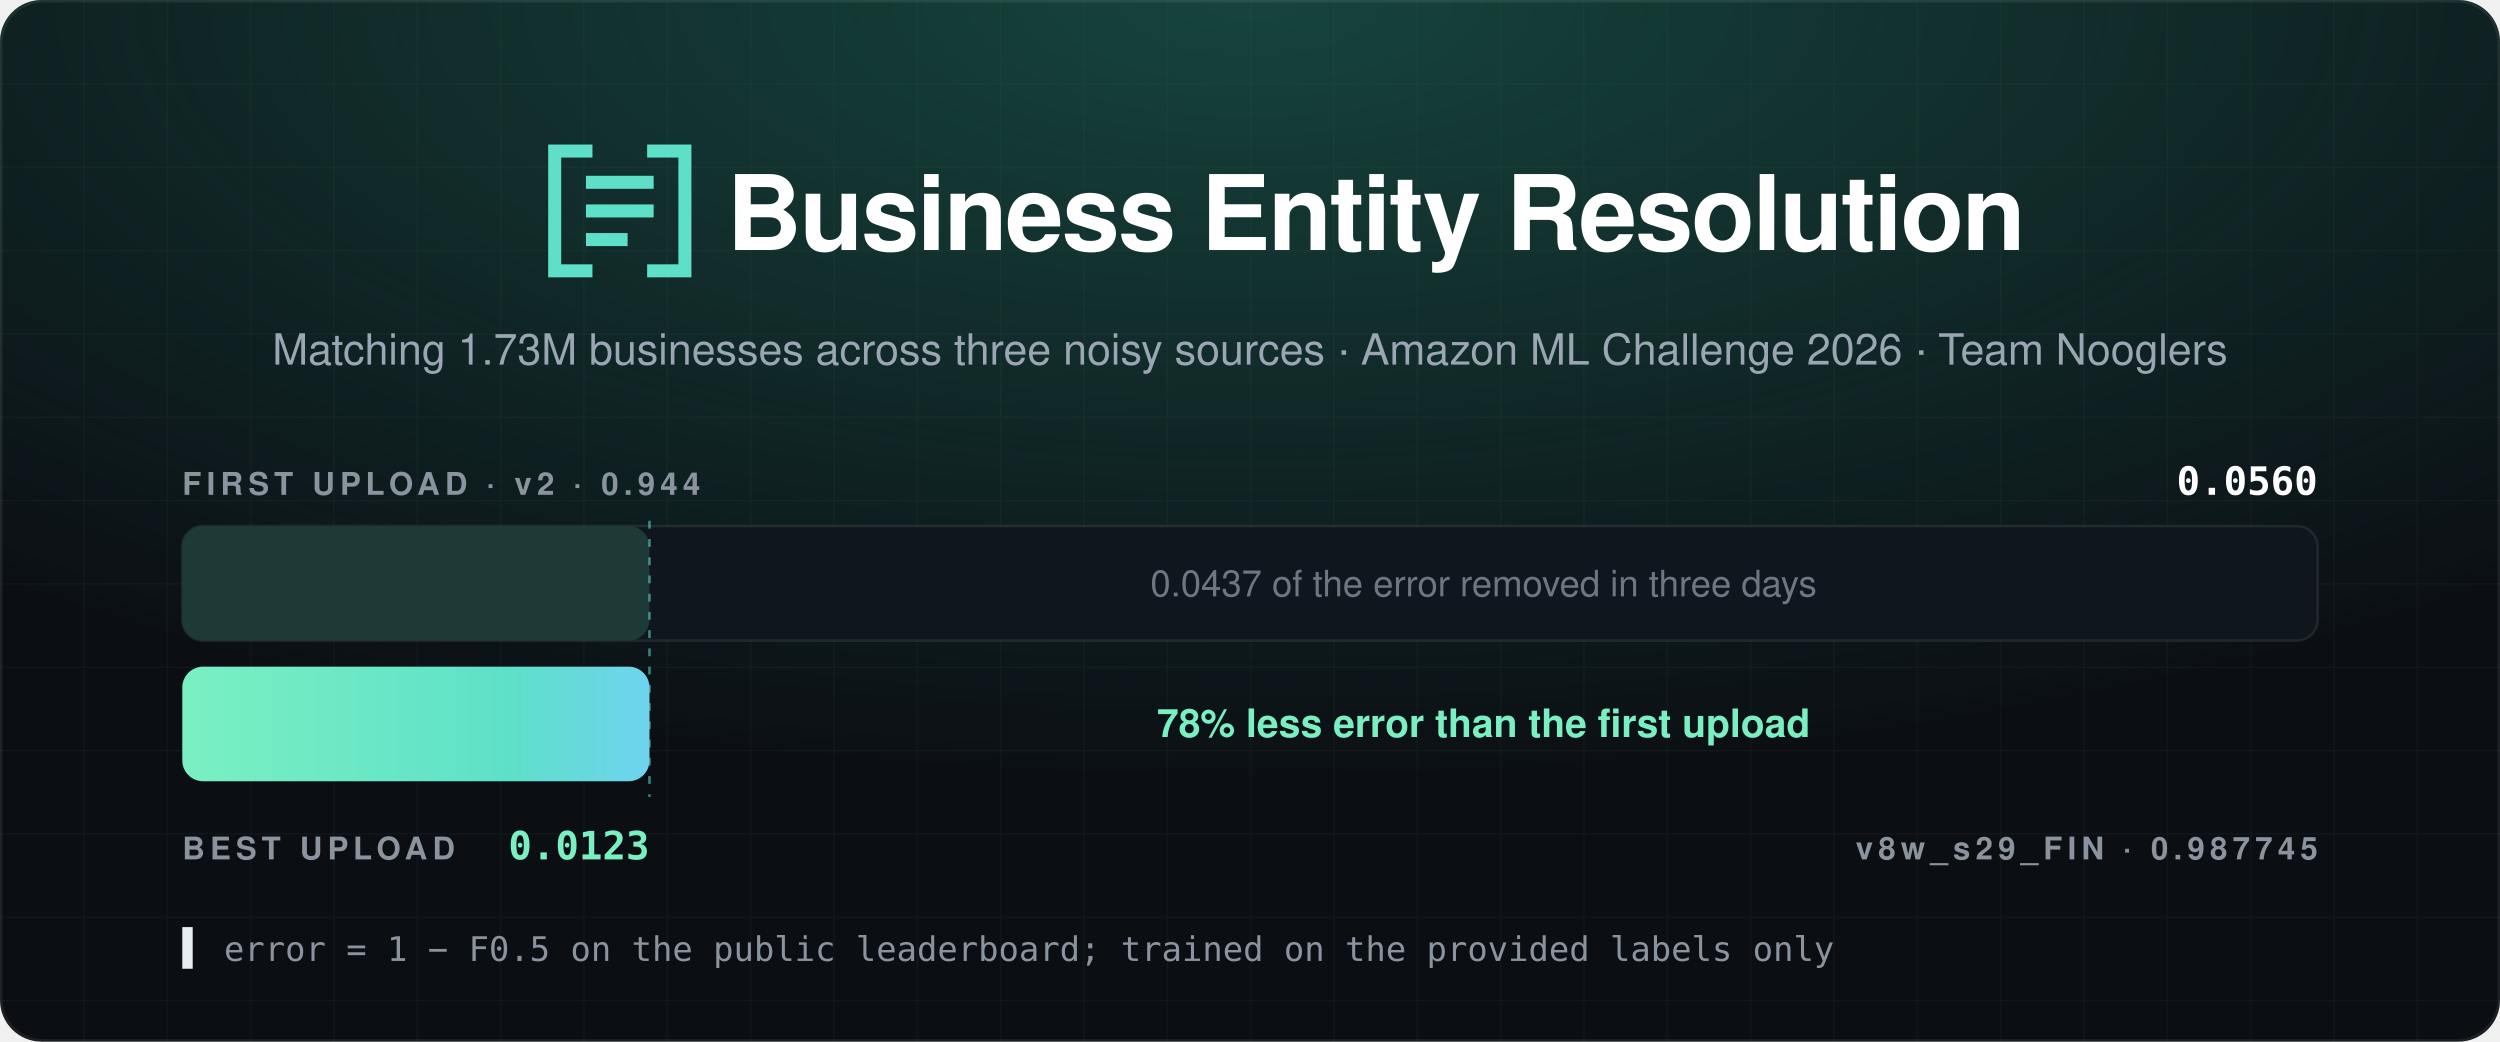
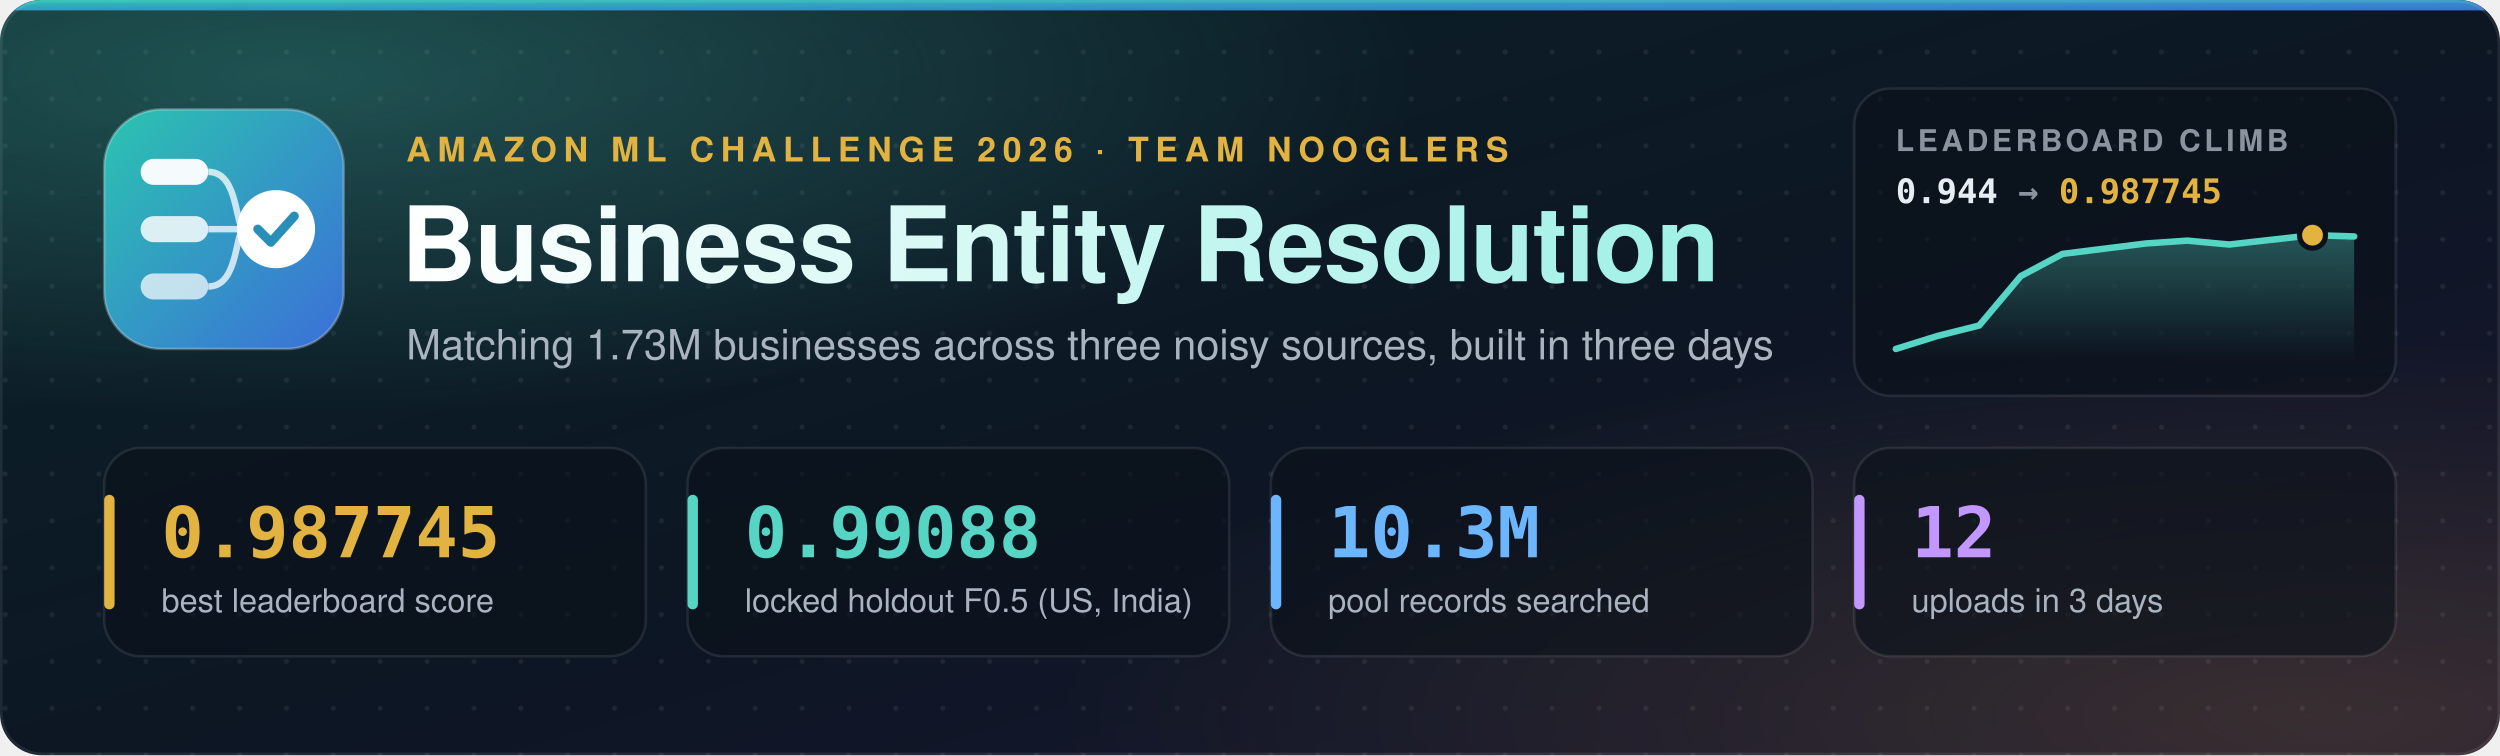
- <svg xmlns="http://www.w3.org/2000/svg" width="960" height="400" viewBox="0 0 960 400">
-   <rect width="960" height="400" rx="14" fill="none" />
+ <svg xmlns="http://www.w3.org/2000/svg" width="960" height="290" viewBox="0 0 960 290">
+   <rect width="960" height="290" rx="14" fill="none" />
  <defs>
-     <radialGradient id="glow" cx="0.5" cy="0" r="0.75">
-       <stop offset="0" stop-color="#1f6f5f" stop-opacity="0.55" />
-       <stop offset="1" stop-color="#1f6f5f" stop-opacity="0" />
+     <linearGradient id="bg" x1="0" y1="0" x2="1" y2="1">
+       <stop offset="0" stop-color="#0b2328" />
+       <stop offset="0.55" stop-color="#0d1624" />
+       <stop offset="1" stop-color="#1a1530" />
+     </linearGradient>
+     <radialGradient id="glow1" cx="0.12" cy="0.1" r="0.45">
+       <stop offset="0" stop-color="#56d4c4" stop-opacity="0.28" />
+       <stop offset="1" stop-color="#56d4c4" stop-opacity="0" />
    </radialGradient>
-     <pattern id="grid" width="32" height="32" patternUnits="userSpaceOnUse">
-       <path d="M32 0 H0 V32" fill="none" stroke="#ffffff" stroke-opacity="0.035" />
+     <radialGradient id="glow2" cx="0.92" cy="0.95" r="0.5">
+       <stop offset="0" stop-color="#e3b341" stop-opacity="0.16" />
+       <stop offset="1" stop-color="#e3b341" stop-opacity="0" />
+     </radialGradient>
+     <pattern id="dots" width="18" height="18" patternUnits="userSpaceOnUse">
+       <circle cx="2" cy="2" r="1" fill="#ffffff" opacity="0.07" />
    </pattern>
-     <linearGradient id="mint" x1="0" y1="0" x2="1" y2="0">
-       <stop offset="0" stop-color="#7af0c2" />
-       <stop offset="0.7" stop-color="#5ee0c8" />
-       <stop offset="1" stop-color="#6fd3f0" />
+     <linearGradient id="title" x1="0" y1="0" x2="1" y2="0">
+       <stop offset="0" stop-color="#ffffff" />
+       <stop offset="1" stop-color="#9ff0e6" />
+     </linearGradient>
+     <linearGradient id="tile" x1="0" y1="0" x2="1" y2="1">
+       <stop offset="0" stop-color="#2bc4b0" />
+       <stop offset="1" stop-color="#3b6fd8" />
+     </linearGradient>
+     <linearGradient id="area" x1="0" y1="0" x2="0" y2="1">
+       <stop offset="0" stop-color="#56d4c4" stop-opacity="0.35" />
+       <stop offset="1" stop-color="#56d4c4" stop-opacity="0" />
    </linearGradient>
    <clipPath id="card">
-       <rect width="960" height="400" rx="16" />
+       <rect width="960" height="290" rx="16" />
    </clipPath>
  </defs>
  <g clip-path="url(#card)">
-     <rect width="960" height="400" fill="#0b0f14" />
-     <rect width="960" height="400" fill="url(#grid)" />
-     <rect width="960" height="400" fill="url(#glow)" />
+     <rect width="960" height="290" fill="url(#bg)" />
+     <rect width="960" height="290" fill="url(#dots)" />
+     <rect width="960" height="290" fill="url(#glow1)" />
+     <rect width="960" height="290" fill="url(#glow2)" />
+     <rect width="960" height="4" fill="url(#tile)" />
  </g>
-   <rect x="0.5" y="0.5" width="959" height="399" rx="16" fill="none" stroke="#ffffff" stroke-opacity="0.07" />
-   <path d="M225.0,58 H213.0 V104 H225.0" fill="none" stroke="#5ee0c8" stroke-width="5" stroke-linecap="square" />
-   <path d="M251.0,58 H263.0 V104 H251.0" fill="none" stroke="#5ee0c8" stroke-width="5" stroke-linecap="square" />
-   <line x1="225.0" y1="70" x2="251.0" y2="70" stroke="#5ee0c8" stroke-width="5" />
-   <line x1="225.0" y1="81" x2="251.0" y2="81" stroke="#5ee0c8" stroke-width="5" />
-   <line x1="225.0" y1="92" x2="241.0" y2="92" stroke="#5ee0c8" stroke-width="5" />
-   <text x="279.0" y="96" font-family="-apple-system, BlinkMacSystemFont, 'Segoe UI', Helvetica, Arial, sans-serif" font-size="40" font-weight="800" letter-spacing="-0.8" fill="#ffffff">Business Entity Resolution</text>
-   <text x="480.0" y="140" text-anchor="middle" font-family="-apple-system, BlinkMacSystemFont, 'Segoe UI', Helvetica, Arial, sans-serif" font-size="16.5" fill="#9aa6b2">Matching 1.73M businesses across three noisy sources  ·  Amazon ML Challenge 2026  ·  Team Nooglers</text>
-   <text x="70" y="190" font-family="-apple-system, BlinkMacSystemFont, 'Segoe UI', Helvetica, Arial, sans-serif" font-size="12" font-weight="600" letter-spacing="2" fill="#8b949e">FIRST UPLOAD  ·  v2  ·  0.944</text>
-   <text x="890" y="190" text-anchor="end" font-family="ui-monospace, SFMono-Regular, Menlo, Consolas, monospace" font-size="15" font-weight="800" fill="#ffffff">0.0560</text>
-   <rect x="70" y="202" width="820" height="44" rx="8" fill="#10161d" stroke="#ffffff" stroke-opacity="0.08" />
-   <rect x="70" y="202" width="179.4" height="44" rx="8" fill="#1d3a36" />
-   <line x1="249.4" y1="200" x2="249.4" y2="306" stroke="#5ee0c8" stroke-opacity="0.55" stroke-dasharray="3 4" />
-   <text x="569.7" y="229" text-anchor="middle" font-family="-apple-system, BlinkMacSystemFont, 'Segoe UI', Helvetica, Arial, sans-serif" font-size="14" fill="#6e7781">0.0437 of the error removed in three days</text>
-   <rect x="70" y="256" width="179.4" height="44" rx="8" fill="url(#mint)" />
-   <text x="569.7" y="283" text-anchor="middle" font-family="-apple-system, BlinkMacSystemFont, 'Segoe UI', Helvetica, Arial, sans-serif" font-size="15" font-weight="700" fill="#7af0c2">78% less error than the first upload</text>
-   <text x="70" y="330" font-family="-apple-system, BlinkMacSystemFont, 'Segoe UI', Helvetica, Arial, sans-serif" font-size="12" font-weight="600" letter-spacing="2" fill="#8b949e">BEST UPLOAD</text>
-   <text x="890" y="330" text-anchor="end" font-family="-apple-system, BlinkMacSystemFont, 'Segoe UI', Helvetica, Arial, sans-serif" font-size="12" font-weight="600" letter-spacing="2" fill="#8b949e">v8w_s29_FIN  ·  0.987745</text>
-   <text x="249.4" y="330" text-anchor="end" font-family="ui-monospace, SFMono-Regular, Menlo, Consolas, monospace" font-size="15" font-weight="800" fill="#7af0c2">0.0123</text>
-   <rect x="70" y="356" width="4" height="16" fill="#e6edf3" />
-   <text x="86" y="369" font-family="ui-monospace, SFMono-Regular, Menlo, Consolas, monospace" font-size="13" fill="#8b949e">error = 1 − F0.5 on the public leaderboard; trained on the provided labels only</text>
+   <rect x="0.5" y="0.5" width="959" height="289" rx="16" fill="none" stroke="#ffffff" stroke-opacity="0.08" />
+   <rect x="40" y="42" width="92" height="92" rx="22" fill="url(#tile)" />
+   <rect x="40" y="42" width="92" height="92" rx="22" fill="none" stroke="#ffffff" stroke-opacity="0.25" />
+   <path d="M80,66 C92,66 90,88 94,88" fill="none" stroke="#ffffff" stroke-width="2.5" opacity="0.75" />
+   <rect x="54" y="61" width="26" height="10" rx="5" fill="#ffffff" opacity="0.95" />
+   <path d="M80,88 C92,88 90,88 94,88" fill="none" stroke="#ffffff" stroke-width="2.5" opacity="0.75" />
+   <rect x="54" y="83" width="26" height="10" rx="5" fill="#ffffff" opacity="0.83" />
+   <path d="M80,110 C92,110 90,88 94,88" fill="none" stroke="#ffffff" stroke-width="2.5" opacity="0.75" />
+   <rect x="54" y="105" width="26" height="10" rx="5" fill="#ffffff" opacity="0.71" />
+   <circle cx="106" cy="88" r="15" fill="#ffffff" />
+   <path d="M99,88 l5,5 l9,-10" fill="none" stroke="#2a8fb8" stroke-width="3.5" stroke-linecap="round" stroke-linejoin="round" />
+   <text x="156" y="62" font-family="-apple-system, BlinkMacSystemFont, 'Segoe UI', Helvetica, Arial, sans-serif" font-size="13" font-weight="700" letter-spacing="2.6" fill="#e3b341">AMAZON ML CHALLENGE 2026  ·  TEAM NOOGLERS</text>
+   <text x="154" y="108" font-family="-apple-system, BlinkMacSystemFont, 'Segoe UI', Helvetica, Arial, sans-serif" font-size="40" font-weight="800" letter-spacing="-0.5" fill="url(#title)">Business Entity Resolution</text>
+   <text x="156" y="138" font-family="-apple-system, BlinkMacSystemFont, 'Segoe UI', Helvetica, Arial, sans-serif" font-size="16" fill="#aab4c0">Matching 1.73M businesses across three noisy sources, built in three days</text>
+   <rect x="712" y="34" width="208" height="118" rx="14" fill="#0b1119" fill-opacity="0.6" stroke="#ffffff" stroke-opacity="0.09" />
+   <text x="728" y="58" font-family="-apple-system, BlinkMacSystemFont, 'Segoe UI', Helvetica, Arial, sans-serif" font-size="11.5" font-weight="700" letter-spacing="1.4" fill="#8b949e">LEADERBOARD CLIMB</text>
+   <polygon points="728,138 728.0,134.0 744.0,129.0 760.0,125.0 776.0,106.0 792.0,97.5 808.0,95.5 824.0,93.5 840.0,92.4 856.0,93.9 872.0,92.1 888.0,90.3 904.0,90.8 904,138" fill="url(#area)" />
+   <polyline points="728.0,134.0 744.0,129.0 760.0,125.0 776.0,106.0 792.0,97.5 808.0,95.5 824.0,93.5 840.0,92.4 856.0,93.9 872.0,92.1 888.0,90.3 904.0,90.8" fill="none" stroke="#56d4c4" stroke-width="2.5" stroke-linejoin="round" stroke-linecap="round" />
+   <circle cx="888.0" cy="90.3" r="5" fill="#e3b341" stroke="#0b1119" stroke-width="2" />
+   <text x="728" y="78" font-family="ui-monospace, SFMono-Regular, Menlo, Consolas, monospace" font-size="13" font-weight="700" fill="#e6edf3">0.944 <tspan fill="#8b949e">→</tspan>
+     <tspan fill="#e3b341">0.987745</tspan>
+   </text>
+   <rect x="40" y="172" width="208" height="80" rx="14" fill="#0b1119" fill-opacity="0.6" stroke="#ffffff" stroke-opacity="0.09" />
+   <rect x="40" y="190" width="4" height="44" rx="2" fill="#e3b341" />
+   <text x="62" y="214" font-family="ui-monospace, SFMono-Regular, Menlo, Consolas, monospace" font-size="27" font-weight="800" fill="#e3b341">0.987745</text>
+   <text x="62" y="235" font-family="-apple-system, BlinkMacSystemFont, 'Segoe UI', Helvetica, Arial, sans-serif" font-size="12.5" fill="#aab4c0">best leaderboard score</text>
+   <rect x="264" y="172" width="208" height="80" rx="14" fill="#0b1119" fill-opacity="0.6" stroke="#ffffff" stroke-opacity="0.09" />
+   <rect x="264" y="190" width="4" height="44" rx="2" fill="#56d4c4" />
+   <text x="286" y="214" font-family="ui-monospace, SFMono-Regular, Menlo, Consolas, monospace" font-size="27" font-weight="800" fill="#56d4c4">0.99088</text>
+   <text x="286" y="235" font-family="-apple-system, BlinkMacSystemFont, 'Segoe UI', Helvetica, Arial, sans-serif" font-size="12.5" fill="#aab4c0">locked holdout F0.5 (US, India)</text>
+   <rect x="488" y="172" width="208" height="80" rx="14" fill="#0b1119" fill-opacity="0.6" stroke="#ffffff" stroke-opacity="0.09" />
+   <rect x="488" y="190" width="4" height="44" rx="2" fill="#6cb6ff" />
+   <text x="510" y="214" font-family="ui-monospace, SFMono-Regular, Menlo, Consolas, monospace" font-size="27" font-weight="800" fill="#6cb6ff">10.3M</text>
+   <text x="510" y="235" font-family="-apple-system, BlinkMacSystemFont, 'Segoe UI', Helvetica, Arial, sans-serif" font-size="12.5" fill="#aab4c0">pool records searched</text>
+   <rect x="712" y="172" width="208" height="80" rx="14" fill="#0b1119" fill-opacity="0.6" stroke="#ffffff" stroke-opacity="0.09" />
+   <rect x="712" y="190" width="4" height="44" rx="2" fill="#c297ff" />
+   <text x="734" y="214" font-family="ui-monospace, SFMono-Regular, Menlo, Consolas, monospace" font-size="27" font-weight="800" fill="#c297ff">12</text>
+   <text x="734" y="235" font-family="-apple-system, BlinkMacSystemFont, 'Segoe UI', Helvetica, Arial, sans-serif" font-size="12.5" fill="#aab4c0">uploads in 3 days</text>
</svg>
